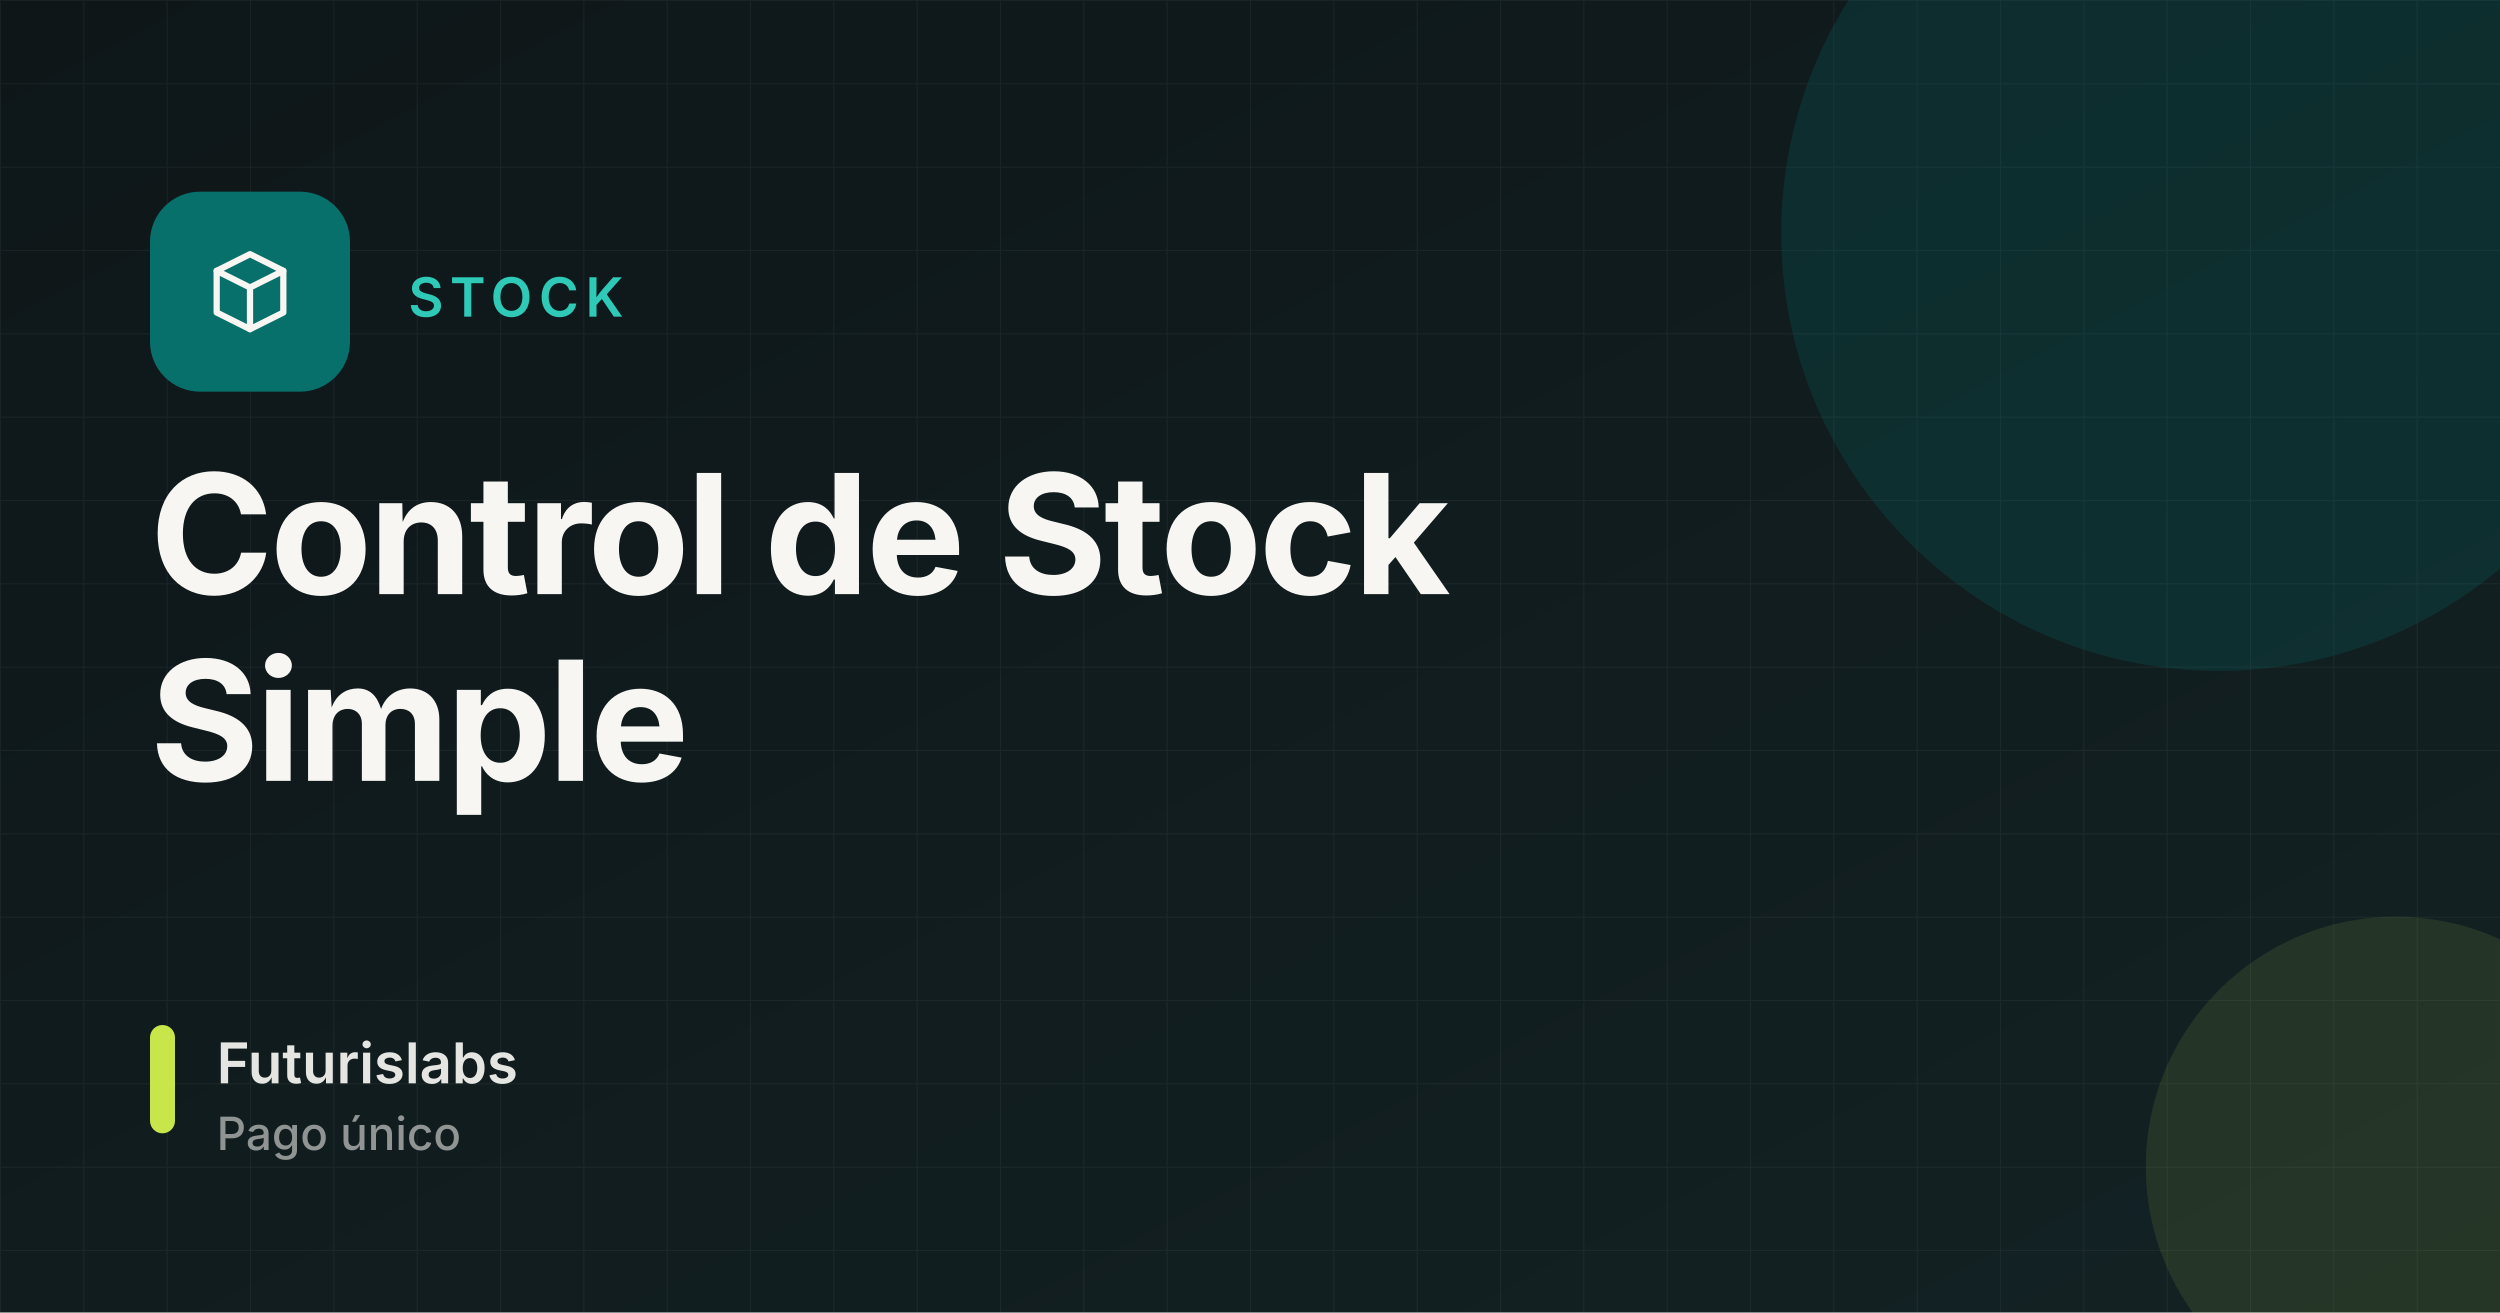
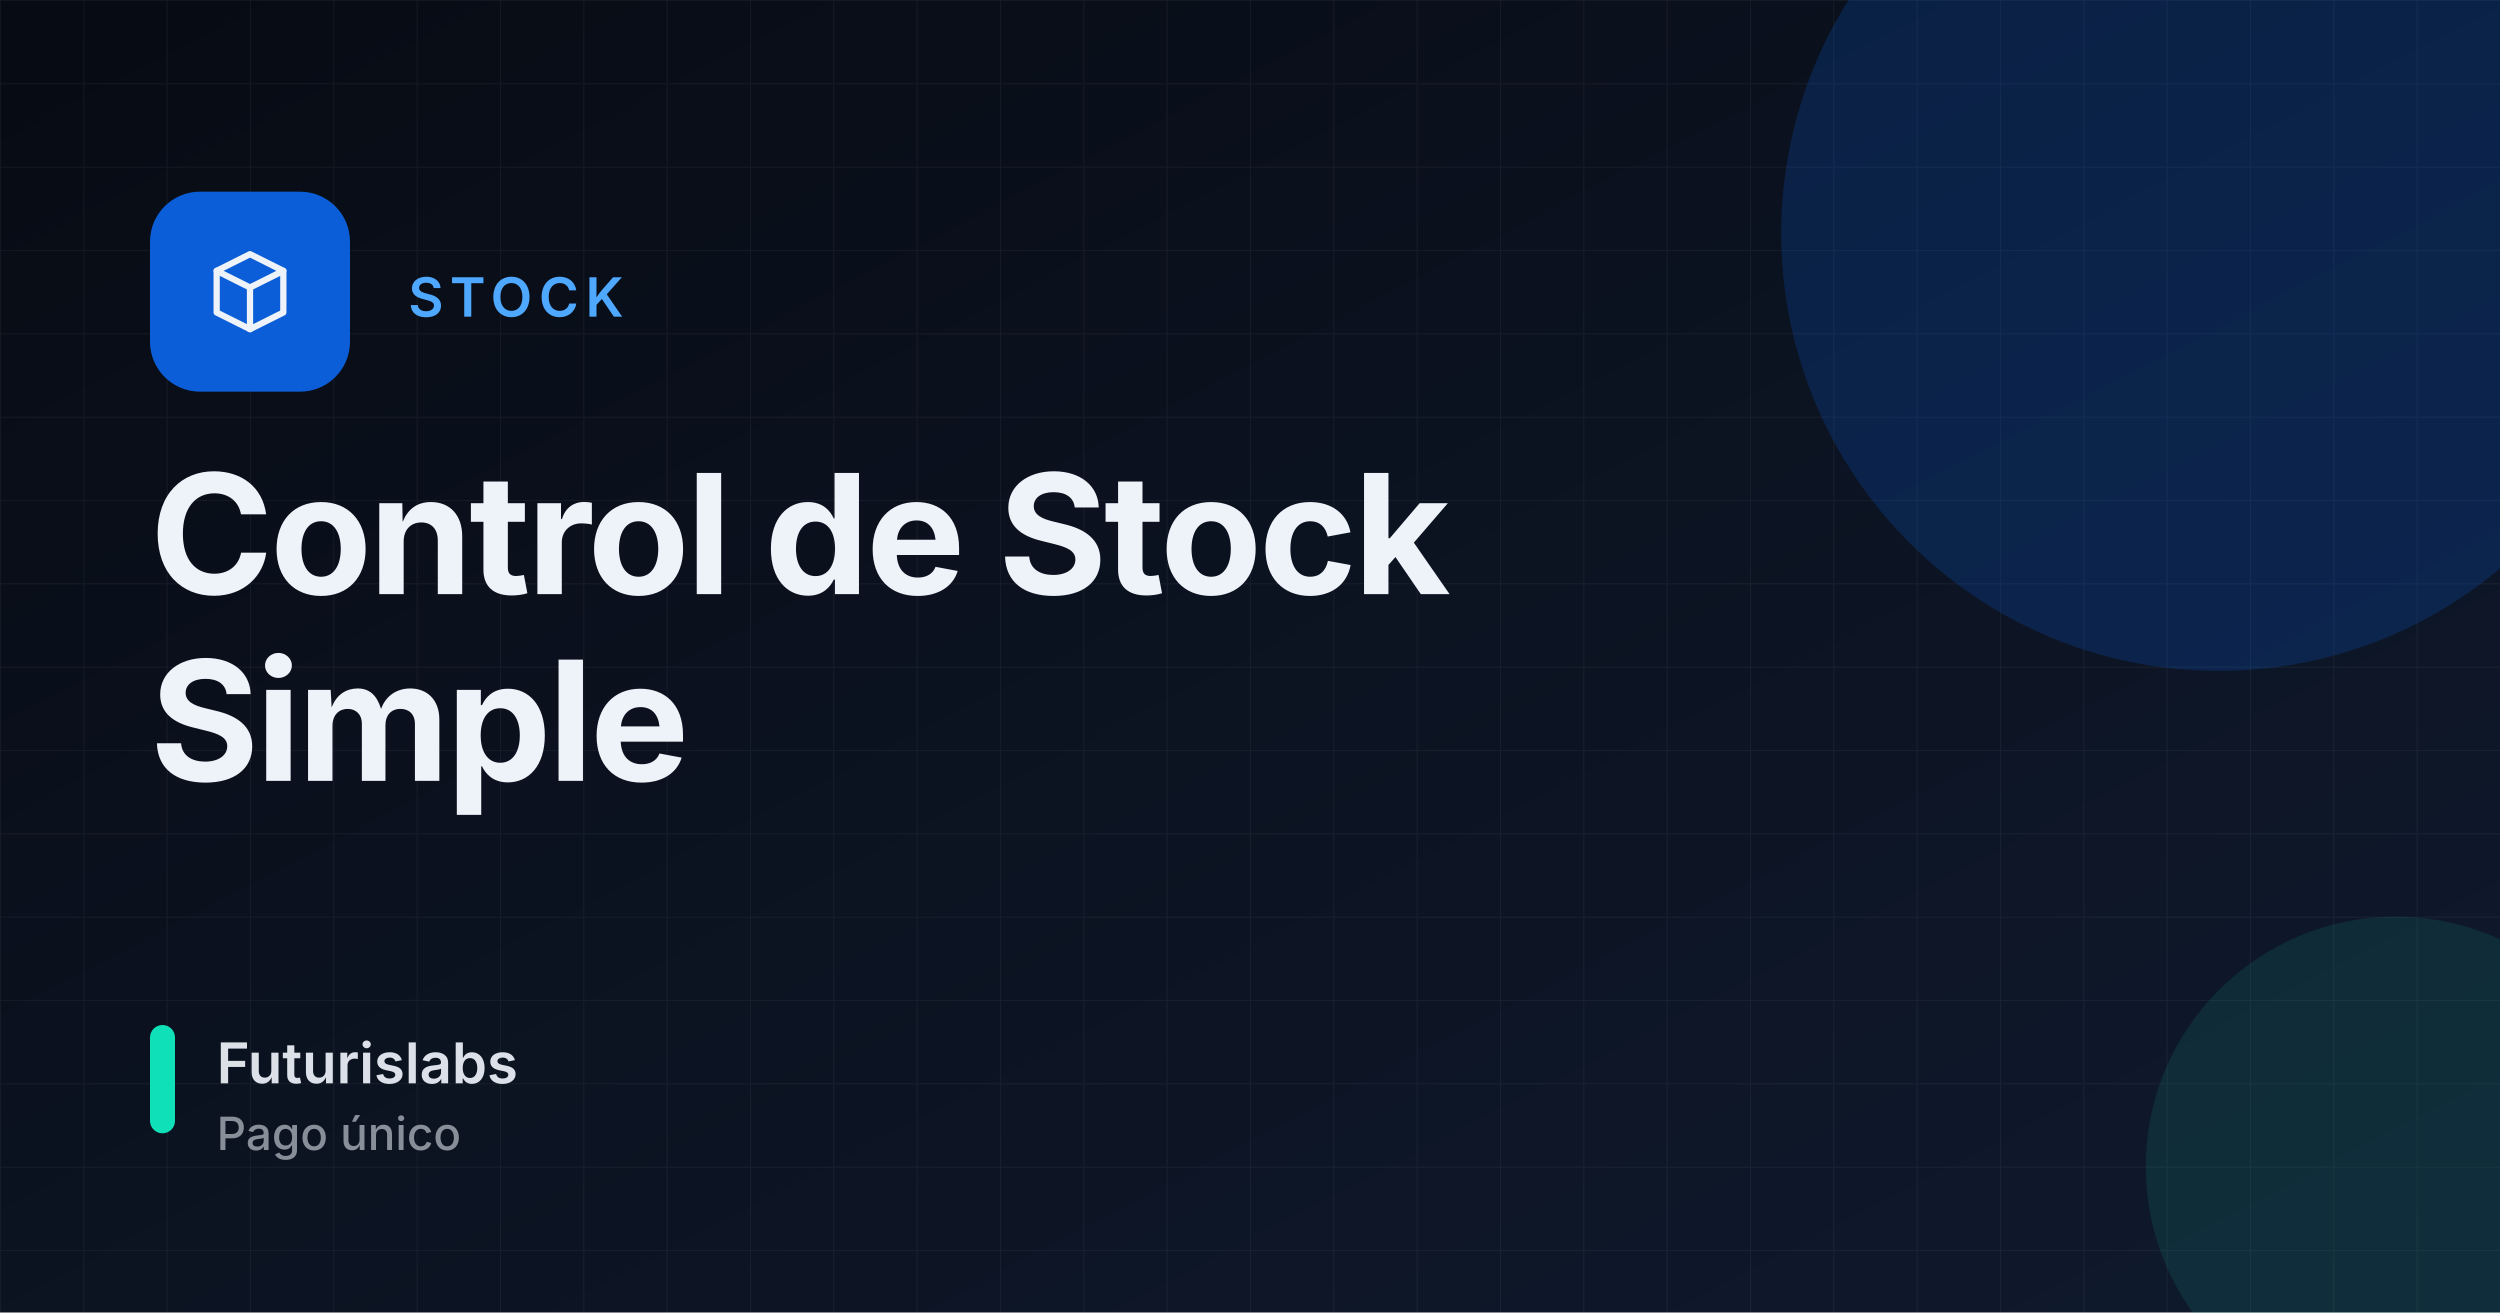
<svg xmlns="http://www.w3.org/2000/svg" width="1200" height="630" viewBox="0 0 1200 630" role="img" aria-label="Control de Stock Simple">
  <defs>
    <linearGradient id="bg" x1="0" y1="0" x2="1" y2="1">
-       <stop offset="0" stop-color="#0e1618" />
-       <stop offset="1" stop-color="#132224" />
+       <stop offset="0" stop-color="#070b13" />
+       <stop offset="1" stop-color="#101a2e" />
    </linearGradient>
    <pattern id="grid" width="40" height="40" patternUnits="userSpaceOnUse">
-       <path d="M40 0H0V40" fill="none" stroke="#f7f6f2" stroke-opacity="0.05" stroke-width="1" />
+       <path d="M40 0H0V40" fill="none" stroke="#eef3fa" stroke-opacity="0.05" stroke-width="1" />
    </pattern>
  </defs>
  <rect width="1200" height="630" fill="url(#bg)" />
  <rect width="1200" height="630" fill="url(#grid)" />
-   <circle cx="1065" cy="112" r="210" fill="#07706b" fill-opacity="0.22" />
-   <circle cx="1150" cy="560" r="120" fill="#c8e64a" fill-opacity="0.1" />
-   <rect x="72" y="92" width="96" height="96" rx="24" fill="#07706b" />
-   <g transform="translate(96 116)" fill="none" stroke="#f7f6f2" stroke-width="3" stroke-linecap="round" stroke-linejoin="round">
+   <circle cx="1065" cy="112" r="210" fill="#0b5ed7" fill-opacity="0.22" />
+   <circle cx="1150" cy="560" r="120" fill="#10e0b8" fill-opacity="0.1" />
+   <rect x="72" y="92" width="96" height="96" rx="24" fill="#0b5ed7" />
+   <g transform="translate(96 116)" fill="none" stroke="#eef3fa" stroke-width="3" stroke-linecap="round" stroke-linejoin="round">
    <path d="M24 6l16 8v20l-16 8-16-8V14l16-8Z" />
    <path d="M8 14l16 8 16-8M24 22v20" />
  </g>
-   <text x="196" y="152" font-family="'Space Grotesk', 'Inter', ui-sans-serif, system-ui, -apple-system, sans-serif" font-size="26" font-weight="600" letter-spacing="3.2" fill="#2fc9b8">STOCK</text>
-   <text x="72" y="285.2" font-family="'Space Grotesk', 'Inter', ui-sans-serif, system-ui, -apple-system, sans-serif" font-size="80" font-weight="700" letter-spacing="-1.6" fill="#f7f6f2">Control de Stock</text>
-   <text x="72" y="374.8" font-family="'Space Grotesk', 'Inter', ui-sans-serif, system-ui, -apple-system, sans-serif" font-size="80" font-weight="700" letter-spacing="-1.6" fill="#f7f6f2">Simple</text>
-   <rect x="72" y="492" width="12" height="52" rx="6" fill="#c8e64a" />
-   <text x="104" y="520" font-family="'Space Grotesk', 'Inter', ui-sans-serif, system-ui, -apple-system, sans-serif" font-size="27" font-weight="600" fill="#f7f6f2" fill-opacity="0.92">Futurislabs</text>
-   <text x="104" y="552" font-family="'Space Grotesk', 'Inter', ui-sans-serif, system-ui, -apple-system, sans-serif" font-size="22" font-weight="500" fill="#f7f6f2" fill-opacity="0.55">Pago único</text>
+   <text x="196" y="152" font-family="'Space Grotesk', 'Inter', ui-sans-serif, system-ui, -apple-system, sans-serif" font-size="26" font-weight="600" letter-spacing="3.2" fill="#4ea8ff">STOCK</text>
+   <text x="72" y="285.2" font-family="'Space Grotesk', 'Inter', ui-sans-serif, system-ui, -apple-system, sans-serif" font-size="80" font-weight="700" letter-spacing="-1.6" fill="#eef3fa">Control de Stock</text>
+   <text x="72" y="374.8" font-family="'Space Grotesk', 'Inter', ui-sans-serif, system-ui, -apple-system, sans-serif" font-size="80" font-weight="700" letter-spacing="-1.6" fill="#eef3fa">Simple</text>
+   <rect x="72" y="492" width="12" height="52" rx="6" fill="#10e0b8" />
+   <text x="104" y="520" font-family="'Space Grotesk', 'Inter', ui-sans-serif, system-ui, -apple-system, sans-serif" font-size="27" font-weight="600" fill="#eef3fa" fill-opacity="0.92">Futurislabs</text>
+   <text x="104" y="552" font-family="'Space Grotesk', 'Inter', ui-sans-serif, system-ui, -apple-system, sans-serif" font-size="22" font-weight="500" fill="#eef3fa" fill-opacity="0.55">Pago único</text>
</svg>
